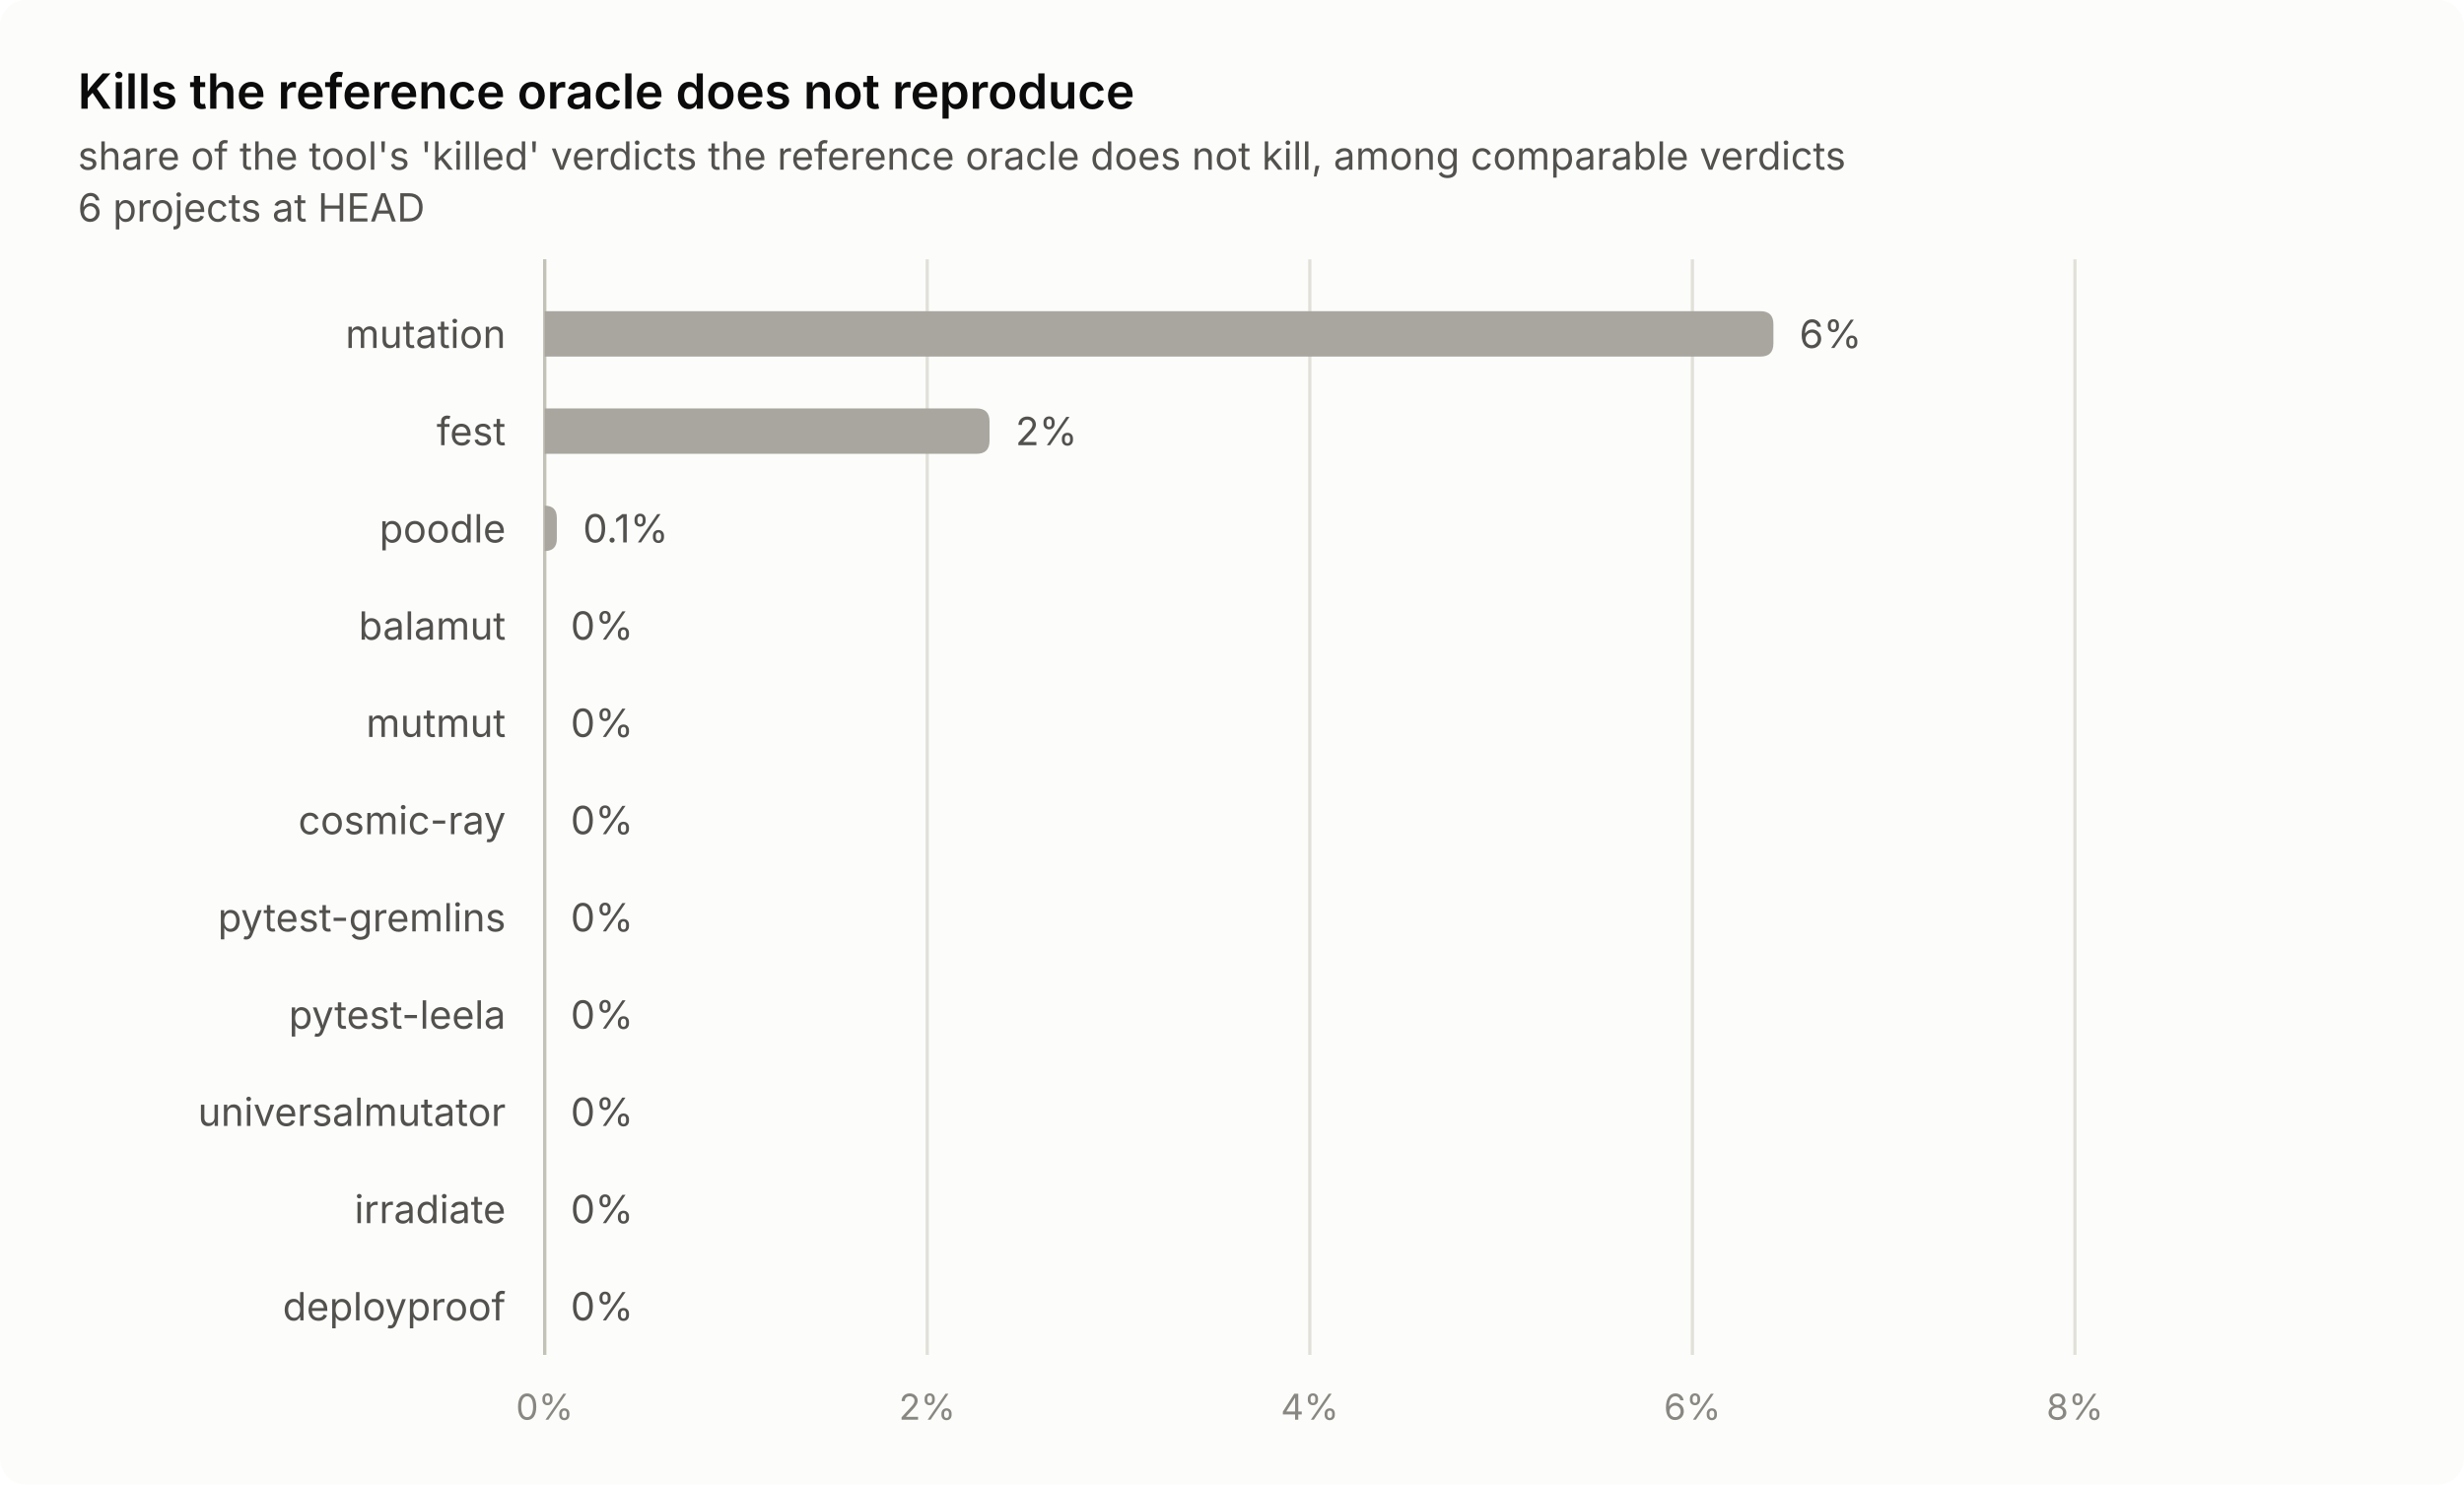
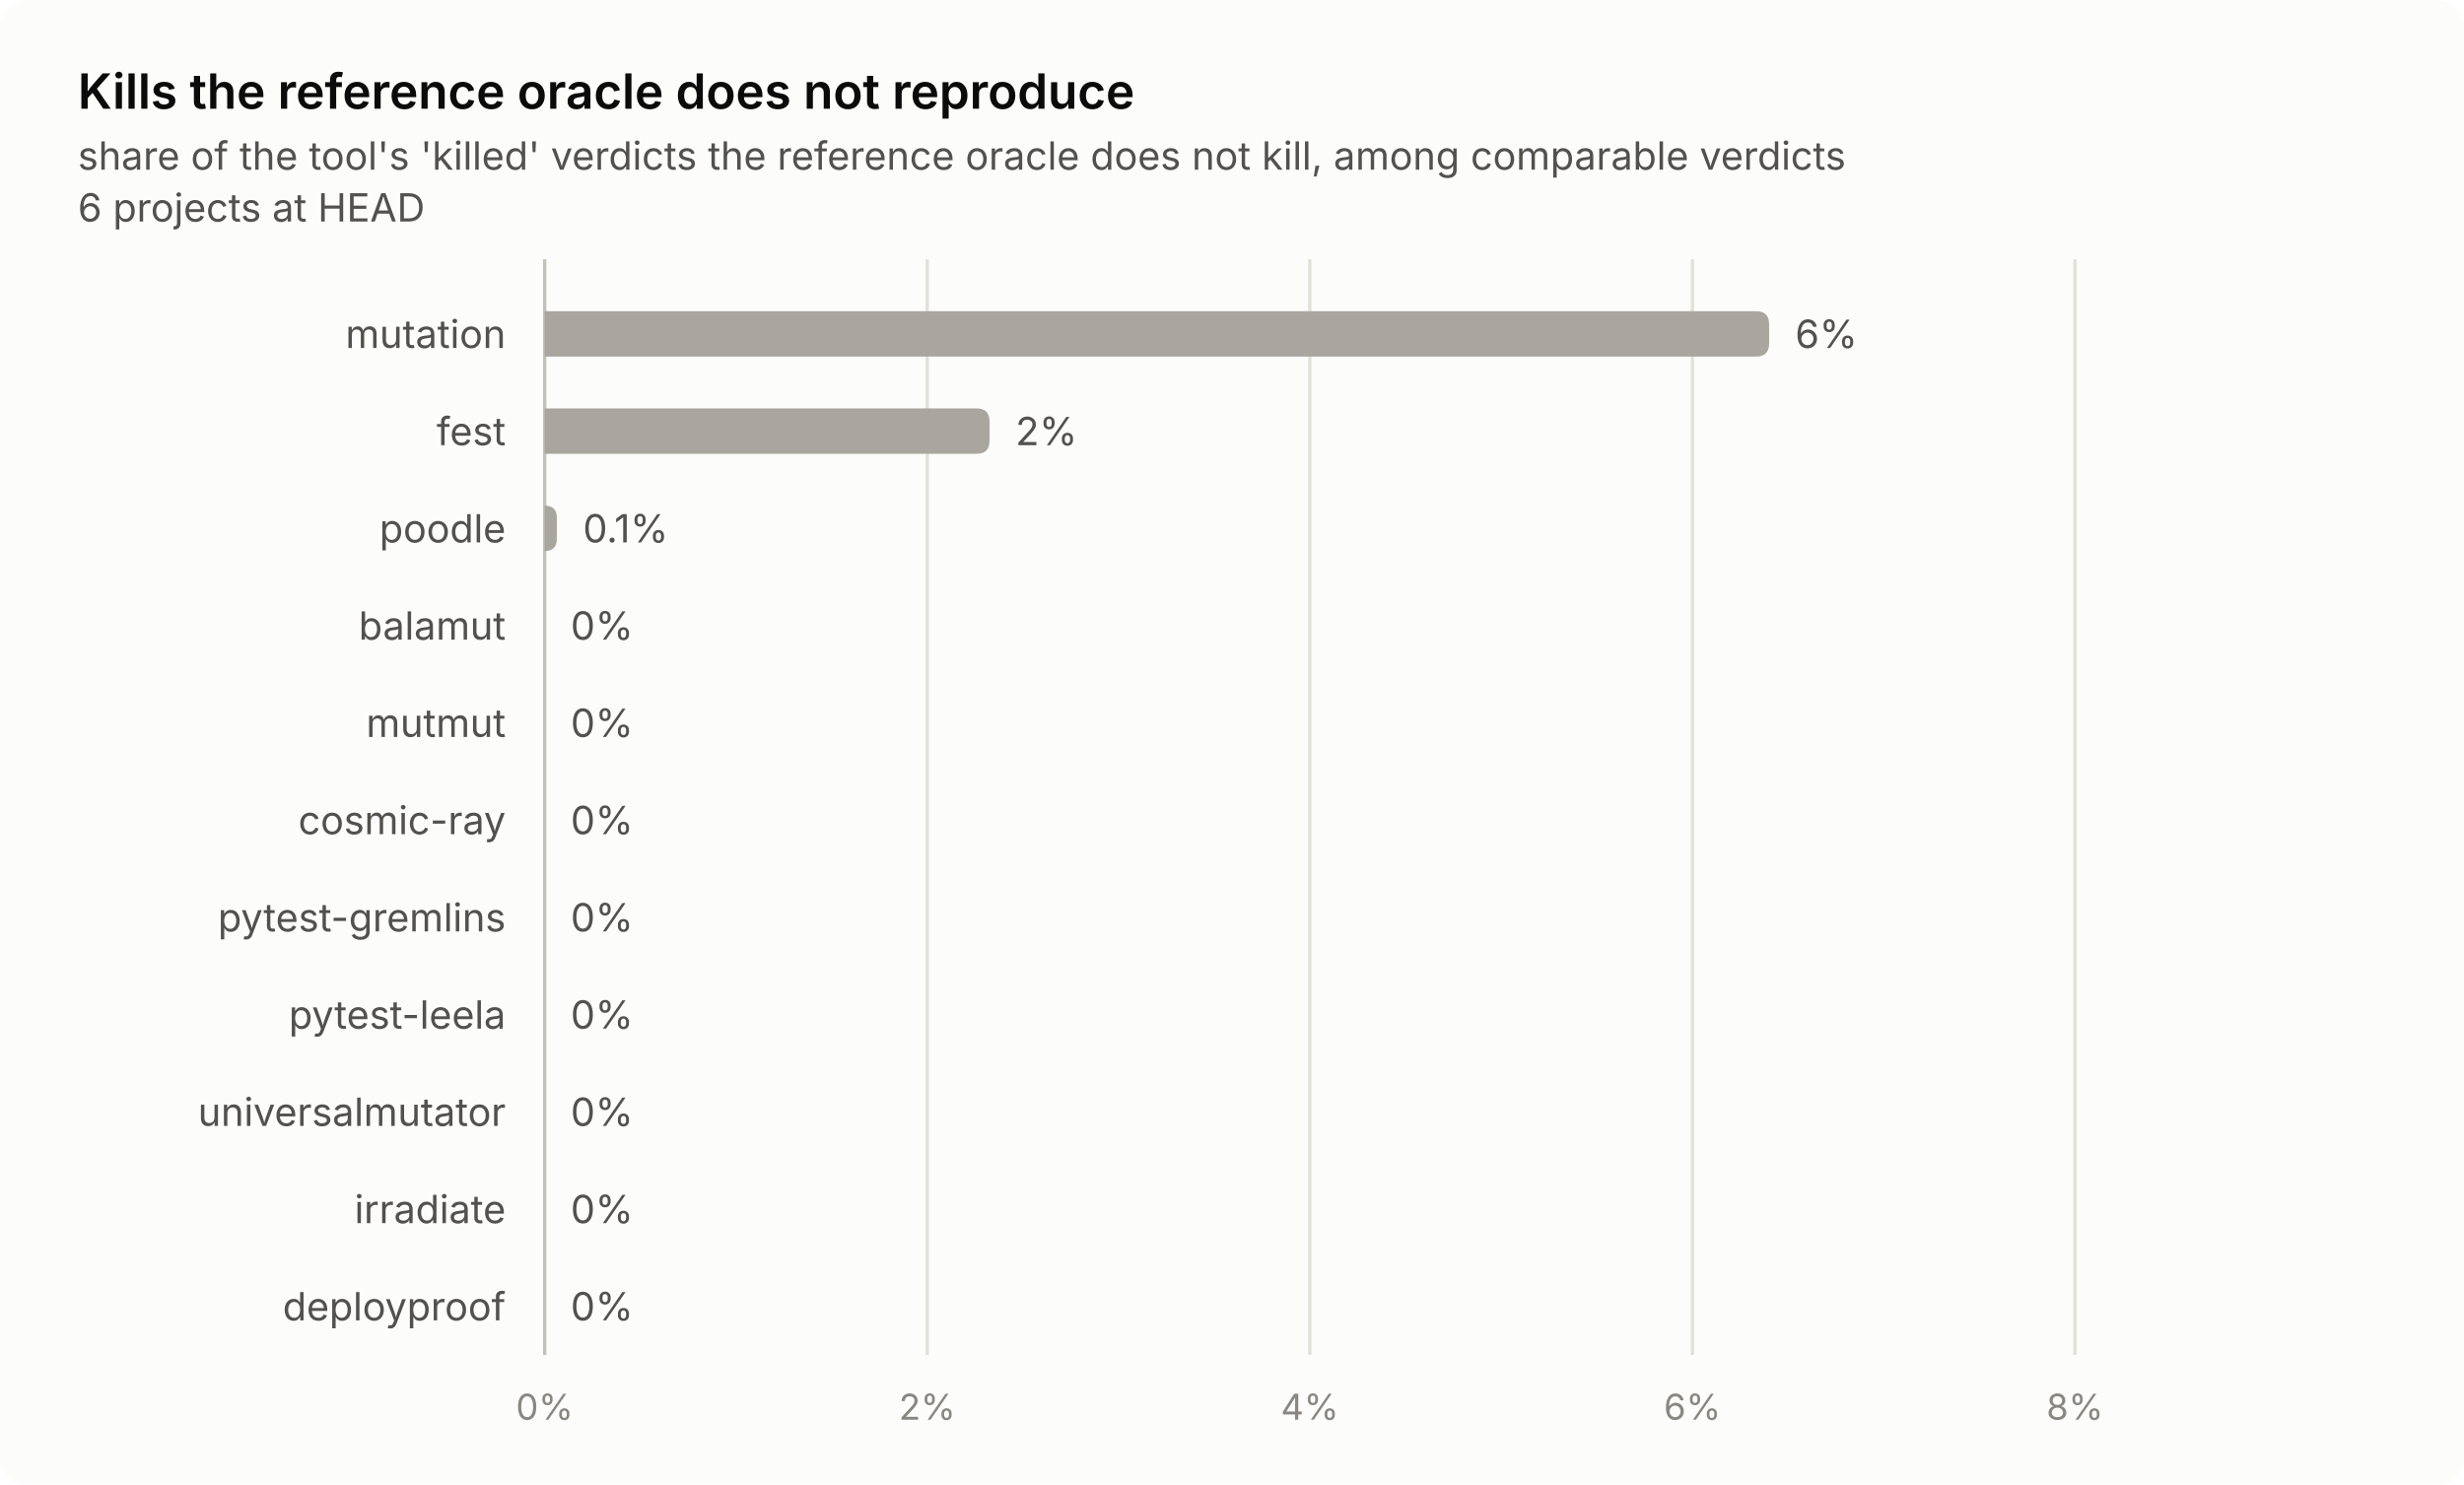
<svg xmlns="http://www.w3.org/2000/svg" width="760" height="458" viewBox="0 0 760 458" font-family="system-ui, -apple-system, &quot;Segoe UI&quot;, sans-serif" role="img" aria-label="Kills the reference oracle does not reproduce">
  <rect width="760" height="458" fill="#fcfcfb" rx="8" />
  <text x="24.0" y="28.0" fill="#0b0b0b" font-size="15" font-weight="600" text-anchor="start" dominant-baseline="middle">Kills the reference oracle does not reproduce</text>
  <text x="24.0" y="48.0" fill="#52514e" font-size="12" font-weight="400" text-anchor="start" dominant-baseline="middle">share of the tool's 'killed' verdicts the reference oracle does not kill, among comparable verdicts</text>
  <text x="24.0" y="64.0" fill="#52514e" font-size="12" font-weight="400" text-anchor="start" dominant-baseline="middle">6 projects at HEAD</text>
  <g transform="translate(0,16)">
    <line x1="168.0" y1="64" x2="168.0" y2="402" stroke="#e1e0d9" stroke-width="1" />
    <text x="168.0" y="418.0" fill="#898781" font-size="11" font-weight="400" text-anchor="middle" dominant-baseline="middle">0%</text>
    <line x1="286.0" y1="64" x2="286.0" y2="402" stroke="#e1e0d9" stroke-width="1" />
    <text x="286.0" y="418.0" fill="#898781" font-size="11" font-weight="400" text-anchor="middle" dominant-baseline="middle">2%</text>
    <line x1="404.0" y1="64" x2="404.0" y2="402" stroke="#e1e0d9" stroke-width="1" />
    <text x="404.0" y="418.0" fill="#898781" font-size="11" font-weight="400" text-anchor="middle" dominant-baseline="middle">4%</text>
    <line x1="522.0" y1="64" x2="522.0" y2="402" stroke="#e1e0d9" stroke-width="1" />
    <text x="522.0" y="418.0" fill="#898781" font-size="11" font-weight="400" text-anchor="middle" dominant-baseline="middle">6%</text>
    <line x1="640.0" y1="64" x2="640.0" y2="402" stroke="#e1e0d9" stroke-width="1" />
    <text x="640.0" y="418.0" fill="#898781" font-size="11" font-weight="400" text-anchor="middle" dominant-baseline="middle">8%</text>
    <line x1="168" y1="64" x2="168" y2="402" stroke="#c3c2b7" stroke-width="1" />
    <text x="156.0" y="87.0" fill="#52514e" font-size="12" font-weight="400" text-anchor="end" dominant-baseline="middle">mutation</text>
-     <path d="M168.00,80.00 H542.99 Q546.99,80.00 546.99,84.00 V90.00 Q546.99,94.00 542.99,94.00 H168.00 Z" fill="#a8a69e" />
-     <text x="555.0" y="87.0" fill="#52514e" font-size="12" font-weight="400" text-anchor="start" dominant-baseline="middle">6%</text>
+     <path d="M168.00,80.00 H541.67 Q545.67,80.00 545.67,84.00 V90.00 Q545.67,94.00 541.67,94.00 H168.00 Z" fill="#a8a69e" />
+     <text x="553.7" y="87.0" fill="#52514e" font-size="12" font-weight="400" text-anchor="start" dominant-baseline="middle">6%</text>
    <text x="156.0" y="117.0" fill="#52514e" font-size="12" font-weight="400" text-anchor="end" dominant-baseline="middle">fest</text>
    <path d="M168.00,110.00 H301.21 Q305.21,110.00 305.21,114.00 V120.00 Q305.21,124.00 301.21,124.00 H168.00 Z" fill="#a8a69e" />
    <text x="313.2" y="117.0" fill="#52514e" font-size="12" font-weight="400" text-anchor="start" dominant-baseline="middle">2%</text>
    <text x="156.0" y="147.0" fill="#52514e" font-size="12" font-weight="400" text-anchor="end" dominant-baseline="middle">poodle</text>
    <path d="M168.00,140.00 H168.00 Q171.75,140.00 171.75,143.75 V150.25 Q171.75,154.00 168.00,154.00 H168.00 Z" fill="#a8a69e" />
    <text x="179.8" y="147.0" fill="#52514e" font-size="12" font-weight="400" text-anchor="start" dominant-baseline="middle">0.1%</text>
    <text x="156.0" y="177.0" fill="#52514e" font-size="12" font-weight="400" text-anchor="end" dominant-baseline="middle">balamut</text>
    <text x="176.0" y="177.0" fill="#52514e" font-size="12" font-weight="400" text-anchor="start" dominant-baseline="middle">0%</text>
    <text x="156.0" y="207.0" fill="#52514e" font-size="12" font-weight="400" text-anchor="end" dominant-baseline="middle">mutmut</text>
    <text x="176.0" y="207.0" fill="#52514e" font-size="12" font-weight="400" text-anchor="start" dominant-baseline="middle">0%</text>
    <text x="156.0" y="237.0" fill="#52514e" font-size="12" font-weight="400" text-anchor="end" dominant-baseline="middle">cosmic-ray</text>
    <text x="176.0" y="237.0" fill="#52514e" font-size="12" font-weight="400" text-anchor="start" dominant-baseline="middle">0%</text>
    <text x="156.0" y="267.0" fill="#52514e" font-size="12" font-weight="400" text-anchor="end" dominant-baseline="middle">pytest-gremlins</text>
    <text x="176.0" y="267.0" fill="#52514e" font-size="12" font-weight="400" text-anchor="start" dominant-baseline="middle">0%</text>
    <text x="156.0" y="297.0" fill="#52514e" font-size="12" font-weight="400" text-anchor="end" dominant-baseline="middle">pytest-leela</text>
    <text x="176.0" y="297.0" fill="#52514e" font-size="12" font-weight="400" text-anchor="start" dominant-baseline="middle">0%</text>
    <text x="156.0" y="327.0" fill="#52514e" font-size="12" font-weight="400" text-anchor="end" dominant-baseline="middle">universalmutator</text>
    <text x="176.0" y="327.0" fill="#52514e" font-size="12" font-weight="400" text-anchor="start" dominant-baseline="middle">0%</text>
    <text x="156.0" y="357.0" fill="#52514e" font-size="12" font-weight="400" text-anchor="end" dominant-baseline="middle">irradiate</text>
    <text x="176.0" y="357.0" fill="#52514e" font-size="12" font-weight="400" text-anchor="start" dominant-baseline="middle">0%</text>
    <text x="156.0" y="387.0" fill="#52514e" font-size="12" font-weight="400" text-anchor="end" dominant-baseline="middle">deployproof</text>
    <text x="176.0" y="387.0" fill="#52514e" font-size="12" font-weight="400" text-anchor="start" dominant-baseline="middle">0%</text>
  </g>
</svg>
